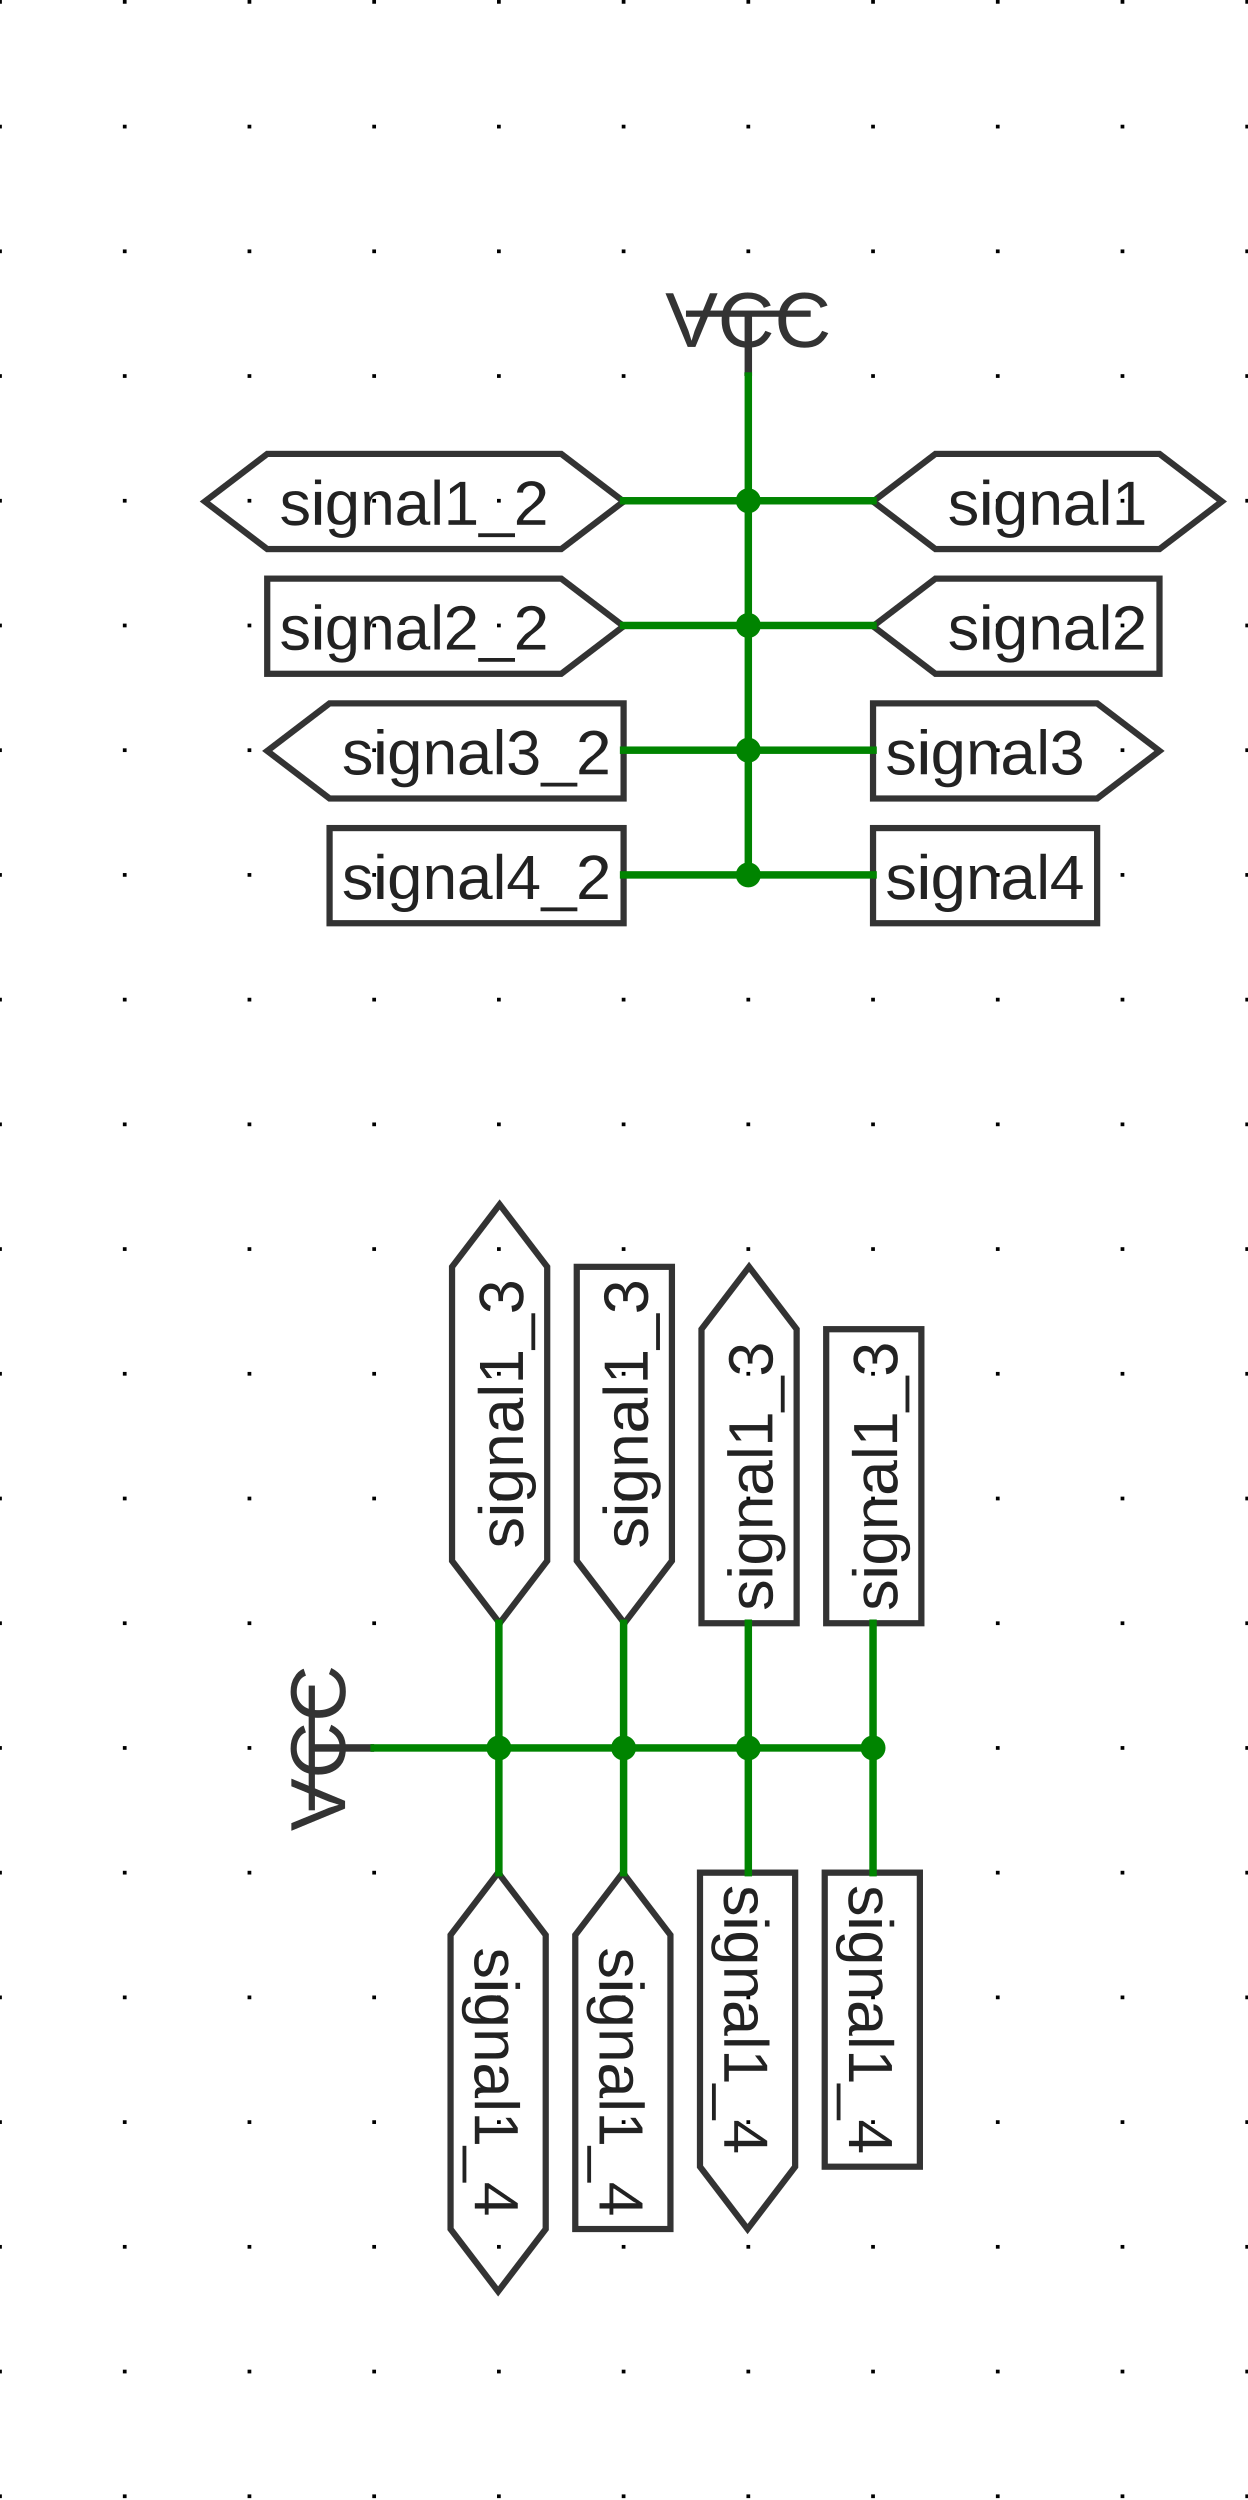
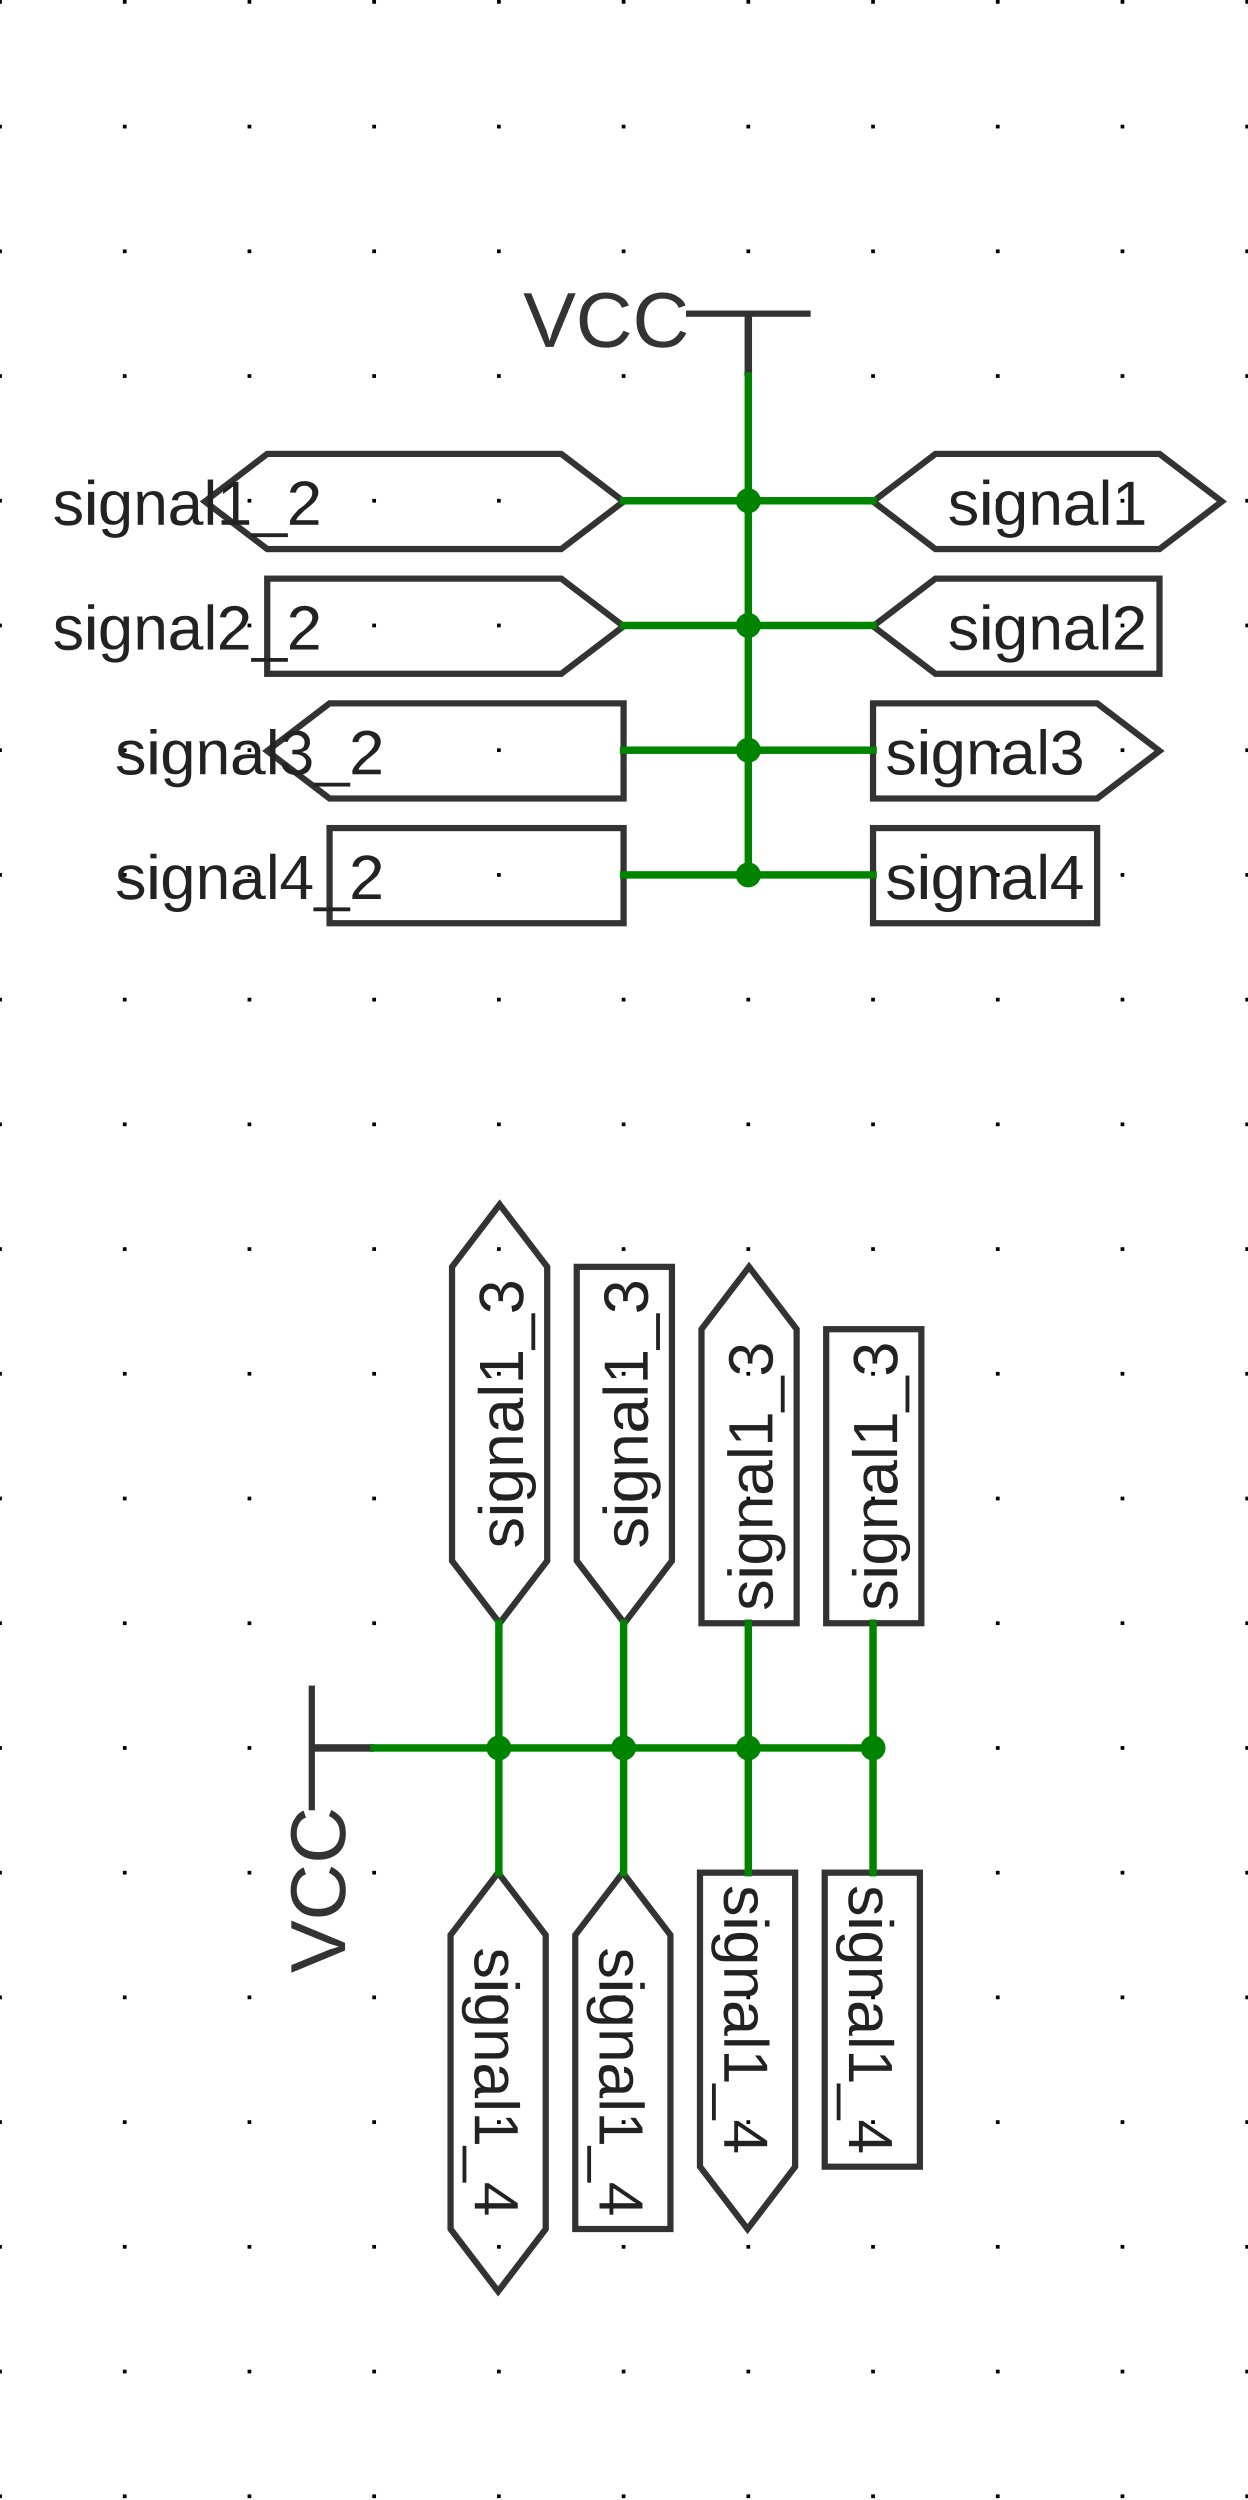
<svg xmlns="http://www.w3.org/2000/svg" xmlns:ns1="http://svgjs.dev/svgjs" version="1.1" width="239.984" height="481.048" viewBox="-2.54 -2.578 25.4 50.914">
  <g id="sheet-0" class="sheet" transform="matrix(1,0,0,1,0,0)">
    <g class="sheet-elements" transform="matrix(1,0,0,1,0,0)">
      <g transform="matrix(1,0,0,1,0,0)" class="grid">
        <path d="M -2.54 -2.578 L -2.54 48.336 M 0 -2.578 L 0 48.336 M 2.54 -2.578 L 2.54 48.336 M 5.08 -2.578 L 5.08 48.336 M 7.62 -2.578 L 7.62 48.336 M 10.16 -2.578 L 10.16 48.336 M 12.7 -2.578 L 12.7 48.336 M 15.24 -2.578 L 15.24 48.336 M 17.78 -2.578 L 17.78 48.336 M 20.32 -2.578 L 20.32 48.336 M 22.86 -2.578 L 22.86 48.336" stroke-dasharray="0.076,2.464" stroke-width="0.076" stroke="#000000" />
      </g>
      <g transform="matrix(1,0,0,1,12.7,3.81)">
        <g>
          <path d="M -1.27 0 L 1.27 0" stroke-width="0.127" stroke="#333333" fill="none" />
          <path d="M 0 1.27 L 0 0" stroke-width="0.152" stroke="#333333" />
          <g transform="matrix(1,0,0,1,0,-0.381)">
-             <text fill="#333333" font-family="Arial" font-size="1.6" text-anchor="middle" dominant-baseline="text-top" font-weight="regular" transform="matrix(1,0,0,1,0,0)" ns1:data="{&quot;leading&quot;:&quot;1.3&quot;}">
+             <text fill="#333333" font-family="Arial" font-size="1.6" text-anchor="middle" dominant-baseline="text-top" font-weight="regular" xml:space="preserve" transform="matrix(1,0,0,1,0,0)" ns1:data="{&quot;leading&quot;:&quot;1.3&quot;}">
              <tspan dy="0" x="0" ns1:data="{&quot;newLined&quot;:true}">VCC</tspan>
            </text>
          </g>
        </g>
      </g>
      <g transform="matrix(1,0,0,1,15.24,7.62)">
        <g>
          <path d="M 0 0 L 0 0" stroke-width="0.152" stroke="#333333" />
          <g transform="matrix(1,0,0,1,1.524,0.127)">
            <path d="M0 0L4.564 0L5.834 0.969L4.564 1.938L0 1.938L-1.27 0.969Z " stroke-width="0.127" stroke="#333333" fill="none" transform="matrix(1,0,0,1,-0.254,-1.080875)" />
-             <text fill="#222222" font-family="Arial" font-size="1.28" text-anchor="start" dominant-baseline="middle" font-weight="regular" transform="matrix(1,0,0,1,0,0)" ns1:data="{&quot;leading&quot;:&quot;1.3&quot;}">
+             <text fill="#222222" font-family="Arial" font-size="1.28" text-anchor="start" dominant-baseline="middle" font-weight="regular" xml:space="preserve" transform="matrix(1,0,0,1,0,0)" ns1:data="{&quot;leading&quot;:&quot;1.3&quot;}">
              <tspan dy="0" x="0" ns1:data="{&quot;newLined&quot;:true}">signal1</tspan>
            </text>
          </g>
        </g>
      </g>
      <g transform="matrix(1,0,0,1,10.16,7.62)">
        <g>
          <path d="M 0 0 L 0 0" stroke-width="0.152" stroke="#333333" />
          <g transform="matrix(1,0,0,1,-1.524,0.127)">
            <path d="M0 0L5.988 0L7.258 0.969L5.988 1.938L0 1.938L-1.27 0.969Z " stroke-width="0.127" stroke="#333333" fill="none" transform="matrix(-1,0,0,1,0.254,-1.080875)" />
-             <text fill="#222222" font-family="Arial" font-size="1.28" text-anchor="end" dominant-baseline="middle" font-weight="regular" transform="matrix(1,0,0,1,0,0)" ns1:data="{&quot;leading&quot;:&quot;1.3&quot;}">
+             <text fill="#222222" font-family="Arial" font-size="1.28" text-anchor="end" dominant-baseline="middle" font-weight="regular" xml:space="preserve" transform="matrix(1,0,0,1,0,0)" ns1:data="{&quot;leading&quot;:&quot;1.3&quot;}">
              <tspan dy="0" x="0" ns1:data="{&quot;newLined&quot;:true}">signal1_2</tspan>
            </text>
          </g>
        </g>
      </g>
      <g transform="matrix(1,0,0,1,15.24,10.16)">
        <g>
          <path d="M 0 0 L 0 0" stroke-width="0.152" stroke="#333333" />
          <g transform="matrix(1,0,0,1,1.524,0.127)">
            <path d="M0 0L4.564 0L4.564 1.938L0 1.938L-1.27 0.969Z " stroke-width="0.127" stroke="#333333" fill="none" transform="matrix(1,0,0,1,-0.254,-1.080875)" />
-             <text fill="#222222" font-family="Arial" font-size="1.28" text-anchor="start" dominant-baseline="middle" font-weight="regular" transform="matrix(1,0,0,1,0,0)" ns1:data="{&quot;leading&quot;:&quot;1.3&quot;}">
+             <text fill="#222222" font-family="Arial" font-size="1.28" text-anchor="start" dominant-baseline="middle" font-weight="regular" xml:space="preserve" transform="matrix(1,0,0,1,0,0)" ns1:data="{&quot;leading&quot;:&quot;1.3&quot;}">
              <tspan dy="0" x="0" ns1:data="{&quot;newLined&quot;:true}">signal2</tspan>
            </text>
          </g>
        </g>
      </g>
      <g transform="matrix(1,0,0,1,10.16,10.16)">
        <g>
          <path d="M 0 0 L 0 0" stroke-width="0.152" stroke="#333333" />
          <g transform="matrix(1,0,0,1,-1.524,0.127)">
            <path d="M0 0L5.988 0L5.988 1.938L0 1.938L-1.27 0.969Z " stroke-width="0.127" stroke="#333333" fill="none" transform="matrix(-1,0,0,1,0.254,-1.080875)" />
-             <text fill="#222222" font-family="Arial" font-size="1.28" text-anchor="end" dominant-baseline="middle" font-weight="regular" transform="matrix(1,0,0,1,0,0)" ns1:data="{&quot;leading&quot;:&quot;1.3&quot;}">
+             <text fill="#222222" font-family="Arial" font-size="1.28" text-anchor="end" dominant-baseline="middle" font-weight="regular" xml:space="preserve" transform="matrix(1,0,0,1,0,0)" ns1:data="{&quot;leading&quot;:&quot;1.3&quot;}">
              <tspan dy="0" x="0" ns1:data="{&quot;newLined&quot;:true}">signal2_2</tspan>
            </text>
          </g>
        </g>
      </g>
      <g transform="matrix(1,0,0,1,15.24,12.7)">
        <g>
          <path d="M 0 0 L 0 0" stroke-width="0.152" stroke="#333333" />
          <g transform="matrix(1,0,0,1,0.254,0.127)">
            <path d="M0 0L4.564 0L5.834 0.969L4.564 1.938L0 1.938Z " stroke-width="0.127" stroke="#333333" fill="none" transform="matrix(1,0,0,1,-0.254,-1.080875)" />
-             <text fill="#222222" font-family="Arial" font-size="1.28" text-anchor="start" dominant-baseline="middle" font-weight="regular" transform="matrix(1,0,0,1,0,0)" ns1:data="{&quot;leading&quot;:&quot;1.3&quot;}">
+             <text fill="#222222" font-family="Arial" font-size="1.28" text-anchor="start" dominant-baseline="middle" font-weight="regular" xml:space="preserve" transform="matrix(1,0,0,1,0,0)" ns1:data="{&quot;leading&quot;:&quot;1.3&quot;}">
              <tspan dy="0" x="0" ns1:data="{&quot;newLined&quot;:true}">signal3</tspan>
            </text>
          </g>
        </g>
      </g>
      <g transform="matrix(1,0,0,1,10.16,12.7)">
        <g>
          <path d="M 0 0 L 0 0" stroke-width="0.152" stroke="#333333" />
          <g transform="matrix(1,0,0,1,-0.254,0.127)">
            <path d="M0 0L5.988 0L7.258 0.969L5.988 1.938L0 1.938Z " stroke-width="0.127" stroke="#333333" fill="none" transform="matrix(-1,0,0,1,0.254,-1.080875)" />
-             <text fill="#222222" font-family="Arial" font-size="1.28" text-anchor="end" dominant-baseline="middle" font-weight="regular" transform="matrix(1,0,0,1,0,0)" ns1:data="{&quot;leading&quot;:&quot;1.3&quot;}">
+             <text fill="#222222" font-family="Arial" font-size="1.28" text-anchor="end" dominant-baseline="middle" font-weight="regular" xml:space="preserve" transform="matrix(1,0,0,1,0,0)" ns1:data="{&quot;leading&quot;:&quot;1.3&quot;}">
              <tspan dy="0" x="0" ns1:data="{&quot;newLined&quot;:true}">signal3_2</tspan>
            </text>
          </g>
        </g>
      </g>
      <g transform="matrix(1,0,0,1,15.24,15.24)">
        <g>
          <path d="M 0 0 L 0 0" stroke-width="0.152" stroke="#333333" />
          <g transform="matrix(1,0,0,1,0.254,0.127)">
            <path d="M0 0L4.564 0L4.564 1.938L0 1.938Z " stroke-width="0.127" stroke="#333333" fill="none" transform="matrix(1,0,0,1,-0.254,-1.080875)" />
-             <text fill="#222222" font-family="Arial" font-size="1.28" text-anchor="start" dominant-baseline="middle" font-weight="regular" transform="matrix(1,0,0,1,0,0)" ns1:data="{&quot;leading&quot;:&quot;1.3&quot;}">
+             <text fill="#222222" font-family="Arial" font-size="1.28" text-anchor="start" dominant-baseline="middle" font-weight="regular" xml:space="preserve" transform="matrix(1,0,0,1,0,0)" ns1:data="{&quot;leading&quot;:&quot;1.3&quot;}">
              <tspan dy="0" x="0" ns1:data="{&quot;newLined&quot;:true}">signal4</tspan>
            </text>
          </g>
        </g>
      </g>
      <g transform="matrix(1,0,0,1,10.16,15.24)">
        <g>
          <path d="M 0 0 L 0 0" stroke-width="0.152" stroke="#333333" />
          <g transform="matrix(1,0,0,1,-0.254,0.127)">
            <path d="M0 0L5.988 0L5.988 1.938L0 1.938Z " stroke-width="0.127" stroke="#333333" fill="none" transform="matrix(-1,0,0,1,0.254,-1.080875)" />
-             <text fill="#222222" font-family="Arial" font-size="1.28" text-anchor="end" dominant-baseline="middle" font-weight="regular" transform="matrix(1,0,0,1,0,0)" ns1:data="{&quot;leading&quot;:&quot;1.3&quot;}">
+             <text fill="#222222" font-family="Arial" font-size="1.28" text-anchor="end" dominant-baseline="middle" font-weight="regular" xml:space="preserve" transform="matrix(1,0,0,1,0,0)" ns1:data="{&quot;leading&quot;:&quot;1.3&quot;}">
              <tspan dy="0" x="0" ns1:data="{&quot;newLined&quot;:true}">signal4_2</tspan>
            </text>
          </g>
        </g>
      </g>
      <g transform="matrix(1,0,0,1,3.81,33.02)">
        <g>
          <path d="M 0 1.27 L 0 -1.27" stroke-width="0.127" stroke="#333333" fill="none" />
          <path d="M 1.27 0 L 0 0" stroke-width="0.152" stroke="#333333" />
          <g transform="matrix(0,-1,1,0,-0.381,0)">
-             <text fill="#333333" font-family="Arial" font-size="1.6" text-anchor="middle" dominant-baseline="text-top" font-weight="regular" transform="matrix(1,0,0,1,0,0)" ns1:data="{&quot;leading&quot;:&quot;1.3&quot;}">
+             <text fill="#333333" font-family="Arial" font-size="1.6" text-anchor="middle" dominant-baseline="text-top" font-weight="regular" xml:space="preserve" transform="matrix(1,0,0,1,0,0)" ns1:data="{&quot;leading&quot;:&quot;1.3&quot;}">
              <tspan dy="0" x="0" ns1:data="{&quot;newLined&quot;:true}">VCC</tspan>
            </text>
          </g>
        </g>
      </g>
      <g transform="matrix(1,0,0,1,7.62,30.48)">
        <g>
          <path d="M 0 0 L 0 0" stroke-width="0.152" stroke="#333333" />
          <g transform="matrix(0,-1,1,0,0.127,-1.524)">
            <path d="M0 0L5.988 0L7.258 0.969L5.988 1.938L0 1.938L-1.27 0.969Z " stroke-width="0.127" stroke="#333333" fill="none" transform="matrix(1,0,0,1,-0.254,-1.080875)" />
-             <text fill="#222222" font-family="Arial" font-size="1.28" text-anchor="start" dominant-baseline="middle" font-weight="regular" transform="matrix(1,0,0,1,0,0)" ns1:data="{&quot;leading&quot;:&quot;1.3&quot;}">
+             <text fill="#222222" font-family="Arial" font-size="1.28" text-anchor="start" dominant-baseline="middle" font-weight="regular" xml:space="preserve" transform="matrix(1,0,0,1,0,0)" ns1:data="{&quot;leading&quot;:&quot;1.3&quot;}">
              <tspan dy="0" x="0" ns1:data="{&quot;newLined&quot;:true}">signal1_3</tspan>
            </text>
          </g>
        </g>
      </g>
      <g transform="matrix(1,0,0,1,7.62,35.56)">
        <g>
          <path d="M 0 0 L 0 0" stroke-width="0.152" stroke="#333333" />
          <g transform="matrix(0,1,-1,0,-0.127,1.524)">
            <path d="M0 0L5.988 0L7.258 0.969L5.988 1.938L0 1.938L-1.27 0.969Z " stroke-width="0.127" stroke="#333333" fill="none" transform="matrix(1,0,0,1,-0.254,-1.080875)" />
-             <text fill="#222222" font-family="Arial" font-size="1.28" text-anchor="start" dominant-baseline="middle" font-weight="regular" transform="matrix(1,0,0,1,0,0)" ns1:data="{&quot;leading&quot;:&quot;1.3&quot;}">
+             <text fill="#222222" font-family="Arial" font-size="1.28" text-anchor="start" dominant-baseline="middle" font-weight="regular" xml:space="preserve" transform="matrix(1,0,0,1,0,0)" ns1:data="{&quot;leading&quot;:&quot;1.3&quot;}">
              <tspan dy="0" x="0" ns1:data="{&quot;newLined&quot;:true}">signal1_4</tspan>
            </text>
          </g>
        </g>
      </g>
      <g transform="matrix(1,0,0,1,10.16,30.48)">
        <g>
          <path d="M 0 0 L 0 0" stroke-width="0.152" stroke="#333333" />
          <g transform="matrix(0,-1,1,0,0.127,-1.524)">
            <path d="M0 0L5.988 0L5.988 1.938L0 1.938L-1.27 0.969Z " stroke-width="0.127" stroke="#333333" fill="none" transform="matrix(1,0,0,1,-0.254,-1.080875)" />
-             <text fill="#222222" font-family="Arial" font-size="1.28" text-anchor="start" dominant-baseline="middle" font-weight="regular" transform="matrix(1,0,0,1,0,0)" ns1:data="{&quot;leading&quot;:&quot;1.3&quot;}">
+             <text fill="#222222" font-family="Arial" font-size="1.28" text-anchor="start" dominant-baseline="middle" font-weight="regular" xml:space="preserve" transform="matrix(1,0,0,1,0,0)" ns1:data="{&quot;leading&quot;:&quot;1.3&quot;}">
              <tspan dy="0" x="0" ns1:data="{&quot;newLined&quot;:true}">signal1_3</tspan>
            </text>
          </g>
        </g>
      </g>
      <g transform="matrix(1,0,0,1,10.16,35.56)">
        <g>
          <path d="M 0 0 L 0 0" stroke-width="0.152" stroke="#333333" />
          <g transform="matrix(0,1,-1,0,-0.127,1.524)">
            <path d="M0 0L5.988 0L5.988 1.938L0 1.938L-1.27 0.969Z " stroke-width="0.127" stroke="#333333" fill="none" transform="matrix(1,0,0,1,-0.254,-1.080875)" />
-             <text fill="#222222" font-family="Arial" font-size="1.28" text-anchor="start" dominant-baseline="middle" font-weight="regular" transform="matrix(1,0,0,1,0,0)" ns1:data="{&quot;leading&quot;:&quot;1.3&quot;}">
+             <text fill="#222222" font-family="Arial" font-size="1.28" text-anchor="start" dominant-baseline="middle" font-weight="regular" xml:space="preserve" transform="matrix(1,0,0,1,0,0)" ns1:data="{&quot;leading&quot;:&quot;1.3&quot;}">
              <tspan dy="0" x="0" ns1:data="{&quot;newLined&quot;:true}">signal1_4</tspan>
            </text>
          </g>
        </g>
      </g>
      <g transform="matrix(1,0,0,1,12.7,30.48)">
        <g>
          <path d="M 0 0 L 0 0" stroke-width="0.152" stroke="#333333" />
          <g transform="matrix(0,-1,1,0,0.127,-0.254)">
            <path d="M0 0L5.988 0L7.258 0.969L5.988 1.938L0 1.938Z " stroke-width="0.127" stroke="#333333" fill="none" transform="matrix(1,0,0,1,-0.254,-1.080875)" />
-             <text fill="#222222" font-family="Arial" font-size="1.28" text-anchor="start" dominant-baseline="middle" font-weight="regular" transform="matrix(1,0,0,1,0,0)" ns1:data="{&quot;leading&quot;:&quot;1.3&quot;}">
+             <text fill="#222222" font-family="Arial" font-size="1.28" text-anchor="start" dominant-baseline="middle" font-weight="regular" xml:space="preserve" transform="matrix(1,0,0,1,0,0)" ns1:data="{&quot;leading&quot;:&quot;1.3&quot;}">
              <tspan dy="0" x="0" ns1:data="{&quot;newLined&quot;:true}">signal1_3</tspan>
            </text>
          </g>
        </g>
      </g>
      <g transform="matrix(1,0,0,1,12.7,35.56)">
        <g>
          <path d="M 0 0 L 0 0" stroke-width="0.152" stroke="#333333" />
          <g transform="matrix(0,1,-1,0,-0.127,0.254)">
            <path d="M0 0L5.988 0L7.258 0.969L5.988 1.938L0 1.938Z " stroke-width="0.127" stroke="#333333" fill="none" transform="matrix(1,0,0,1,-0.254,-1.080875)" />
-             <text fill="#222222" font-family="Arial" font-size="1.28" text-anchor="start" dominant-baseline="middle" font-weight="regular" transform="matrix(1,0,0,1,0,0)" ns1:data="{&quot;leading&quot;:&quot;1.3&quot;}">
+             <text fill="#222222" font-family="Arial" font-size="1.28" text-anchor="start" dominant-baseline="middle" font-weight="regular" xml:space="preserve" transform="matrix(1,0,0,1,0,0)" ns1:data="{&quot;leading&quot;:&quot;1.3&quot;}">
              <tspan dy="0" x="0" ns1:data="{&quot;newLined&quot;:true}">signal1_4</tspan>
            </text>
          </g>
        </g>
      </g>
      <g transform="matrix(1,0,0,1,15.24,30.48)">
        <g>
          <path d="M 0 0 L 0 0" stroke-width="0.152" stroke="#333333" />
          <g transform="matrix(0,-1,1,0,0.127,-0.254)">
            <path d="M0 0L5.988 0L5.988 1.938L0 1.938Z " stroke-width="0.127" stroke="#333333" fill="none" transform="matrix(1,0,0,1,-0.254,-1.080875)" />
-             <text fill="#222222" font-family="Arial" font-size="1.28" text-anchor="start" dominant-baseline="middle" font-weight="regular" transform="matrix(1,0,0,1,0,0)" ns1:data="{&quot;leading&quot;:&quot;1.3&quot;}">
+             <text fill="#222222" font-family="Arial" font-size="1.28" text-anchor="start" dominant-baseline="middle" font-weight="regular" xml:space="preserve" transform="matrix(1,0,0,1,0,0)" ns1:data="{&quot;leading&quot;:&quot;1.3&quot;}">
              <tspan dy="0" x="0" ns1:data="{&quot;newLined&quot;:true}">signal1_3</tspan>
            </text>
          </g>
        </g>
      </g>
      <g transform="matrix(1,0,0,1,15.24,35.56)">
        <g>
          <path d="M 0 0 L 0 0" stroke-width="0.152" stroke="#333333" />
          <g transform="matrix(0,1,-1,0,-0.127,0.254)">
            <path d="M0 0L5.988 0L5.988 1.938L0 1.938Z " stroke-width="0.127" stroke="#333333" fill="none" transform="matrix(1,0,0,1,-0.254,-1.080875)" />
-             <text fill="#222222" font-family="Arial" font-size="1.28" text-anchor="start" dominant-baseline="middle" font-weight="regular" transform="matrix(1,0,0,1,0,0)" ns1:data="{&quot;leading&quot;:&quot;1.3&quot;}">
+             <text fill="#222222" font-family="Arial" font-size="1.28" text-anchor="start" dominant-baseline="middle" font-weight="regular" xml:space="preserve" transform="matrix(1,0,0,1,0,0)" ns1:data="{&quot;leading&quot;:&quot;1.3&quot;}">
              <tspan dy="0" x="0" ns1:data="{&quot;newLined&quot;:true}">signal1_4</tspan>
            </text>
          </g>
        </g>
      </g>
      <g>
        <line x1="12.7" y1="5.08" x2="12.7" y2="7.62" stroke-linecap="square" stroke-width="0.152" stroke="#008400" fill="none" />
        <line x1="12.7" y1="7.62" x2="15.24" y2="7.62" stroke-linecap="square" stroke-width="0.152" stroke="#008400" fill="none" />
        <line x1="12.7" y1="7.62" x2="10.16" y2="7.62" stroke-linecap="square" stroke-width="0.152" stroke="#008400" fill="none" />
        <line x1="12.7" y1="7.62" x2="12.7" y2="10.16" stroke-linecap="square" stroke-width="0.152" stroke="#008400" fill="none" />
        <line x1="12.7" y1="10.16" x2="15.24" y2="10.16" stroke-linecap="square" stroke-width="0.152" stroke="#008400" fill="none" />
        <line x1="12.7" y1="10.16" x2="10.16" y2="10.16" stroke-linecap="square" stroke-width="0.152" stroke="#008400" fill="none" />
        <line x1="12.7" y1="10.16" x2="12.7" y2="12.7" stroke-linecap="square" stroke-width="0.152" stroke="#008400" fill="none" />
        <line x1="12.7" y1="12.7" x2="15.24" y2="12.7" stroke-linecap="square" stroke-width="0.152" stroke="#008400" fill="none" />
        <line x1="12.7" y1="12.7" x2="10.16" y2="12.7" stroke-linecap="square" stroke-width="0.152" stroke="#008400" fill="none" />
        <line x1="12.7" y1="12.7" x2="12.7" y2="15.24" stroke-linecap="square" stroke-width="0.152" stroke="#008400" fill="none" />
        <line x1="12.7" y1="15.24" x2="15.24" y2="15.24" stroke-linecap="square" stroke-width="0.152" stroke="#008400" fill="none" />
        <line x1="12.7" y1="15.24" x2="10.16" y2="15.24" stroke-linecap="square" stroke-width="0.152" stroke="#008400" fill="none" />
        <line x1="5.08" y1="33.02" x2="7.62" y2="33.02" stroke-linecap="square" stroke-width="0.152" stroke="#008400" fill="none" />
        <line x1="7.62" y1="33.02" x2="7.62" y2="30.48" stroke-linecap="square" stroke-width="0.152" stroke="#008400" fill="none" />
        <line x1="7.62" y1="33.02" x2="7.62" y2="35.56" stroke-linecap="square" stroke-width="0.152" stroke="#008400" fill="none" />
        <line x1="7.62" y1="33.02" x2="10.16" y2="33.02" stroke-linecap="square" stroke-width="0.152" stroke="#008400" fill="none" />
        <line x1="10.16" y1="33.02" x2="10.16" y2="30.48" stroke-linecap="square" stroke-width="0.152" stroke="#008400" fill="none" />
        <line x1="10.16" y1="33.02" x2="10.16" y2="35.56" stroke-linecap="square" stroke-width="0.152" stroke="#008400" fill="none" />
        <line x1="10.16" y1="33.02" x2="12.7" y2="33.02" stroke-linecap="square" stroke-width="0.152" stroke="#008400" fill="none" />
        <line x1="12.7" y1="33.02" x2="12.7" y2="30.48" stroke-linecap="square" stroke-width="0.152" stroke="#008400" fill="none" />
        <line x1="12.7" y1="33.02" x2="12.7" y2="35.56" stroke-linecap="square" stroke-width="0.152" stroke="#008400" fill="none" />
        <line x1="12.7" y1="33.02" x2="15.24" y2="33.02" stroke-linecap="square" stroke-width="0.152" stroke="#008400" fill="none" />
        <line x1="15.24" y1="33.02" x2="15.24" y2="30.48" stroke-linecap="square" stroke-width="0.152" stroke="#008400" fill="none" />
        <line x1="15.24" y1="33.02" x2="15.24" y2="35.56" stroke-linecap="square" stroke-width="0.152" stroke="#008400" fill="none" />
        <circle r="0.254" cx="0.254" cy="0.254" transform="matrix(1,0,0,1,12.446,7.366)" fill="#008400" stroke="none" />
        <circle r="0.254" cx="0.254" cy="0.254" transform="matrix(1,0,0,1,12.446,9.906)" fill="#008400" stroke="none" />
        <circle r="0.254" cx="0.254" cy="0.254" transform="matrix(1,0,0,1,12.446,12.446)" fill="#008400" stroke="none" />
        <circle r="0.254" cx="0.254" cy="0.254" transform="matrix(1,0,0,1,12.446,14.986)" fill="#008400" stroke="none" />
        <circle r="0.254" cx="0.254" cy="0.254" transform="matrix(1,0,0,1,7.366,32.766)" fill="#008400" stroke="none" />
        <circle r="0.254" cx="0.254" cy="0.254" transform="matrix(1,0,0,1,9.906,32.766)" fill="#008400" stroke="none" />
        <circle r="0.254" cx="0.254" cy="0.254" transform="matrix(1,0,0,1,12.446,32.766)" fill="#008400" stroke="none" />
        <circle r="0.254" cx="0.254" cy="0.254" transform="matrix(1,0,0,1,14.986,32.766)" fill="#008400" stroke="none" />
      </g>
      <g />
    </g>
  </g>
</svg>
